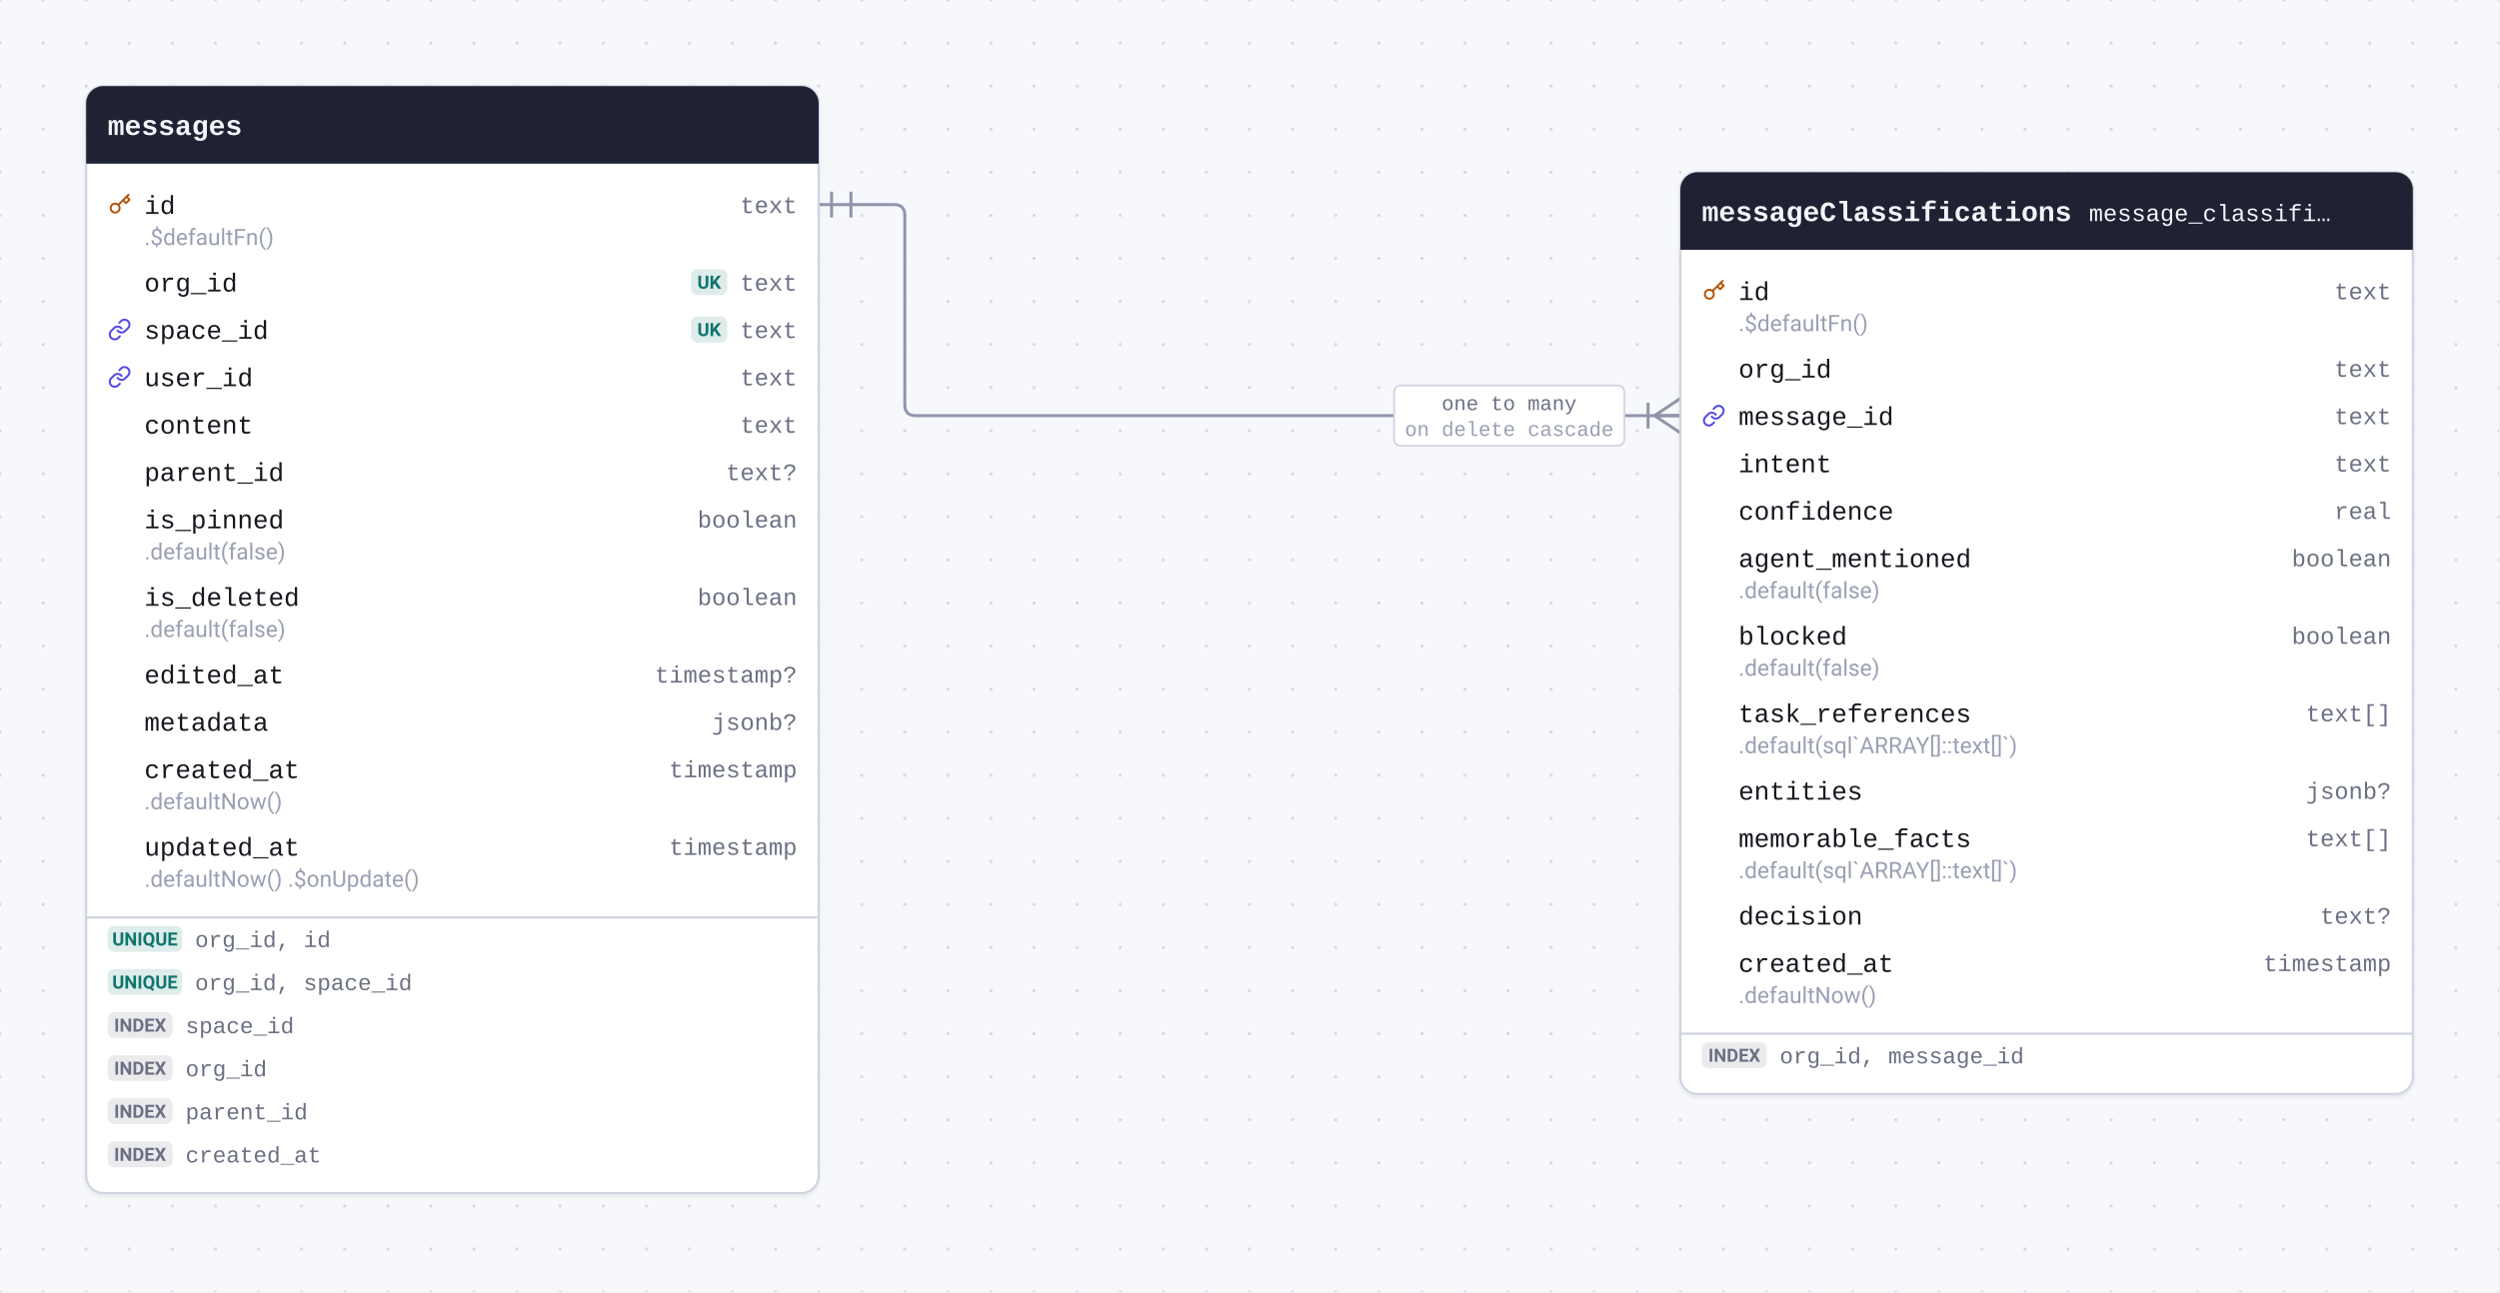
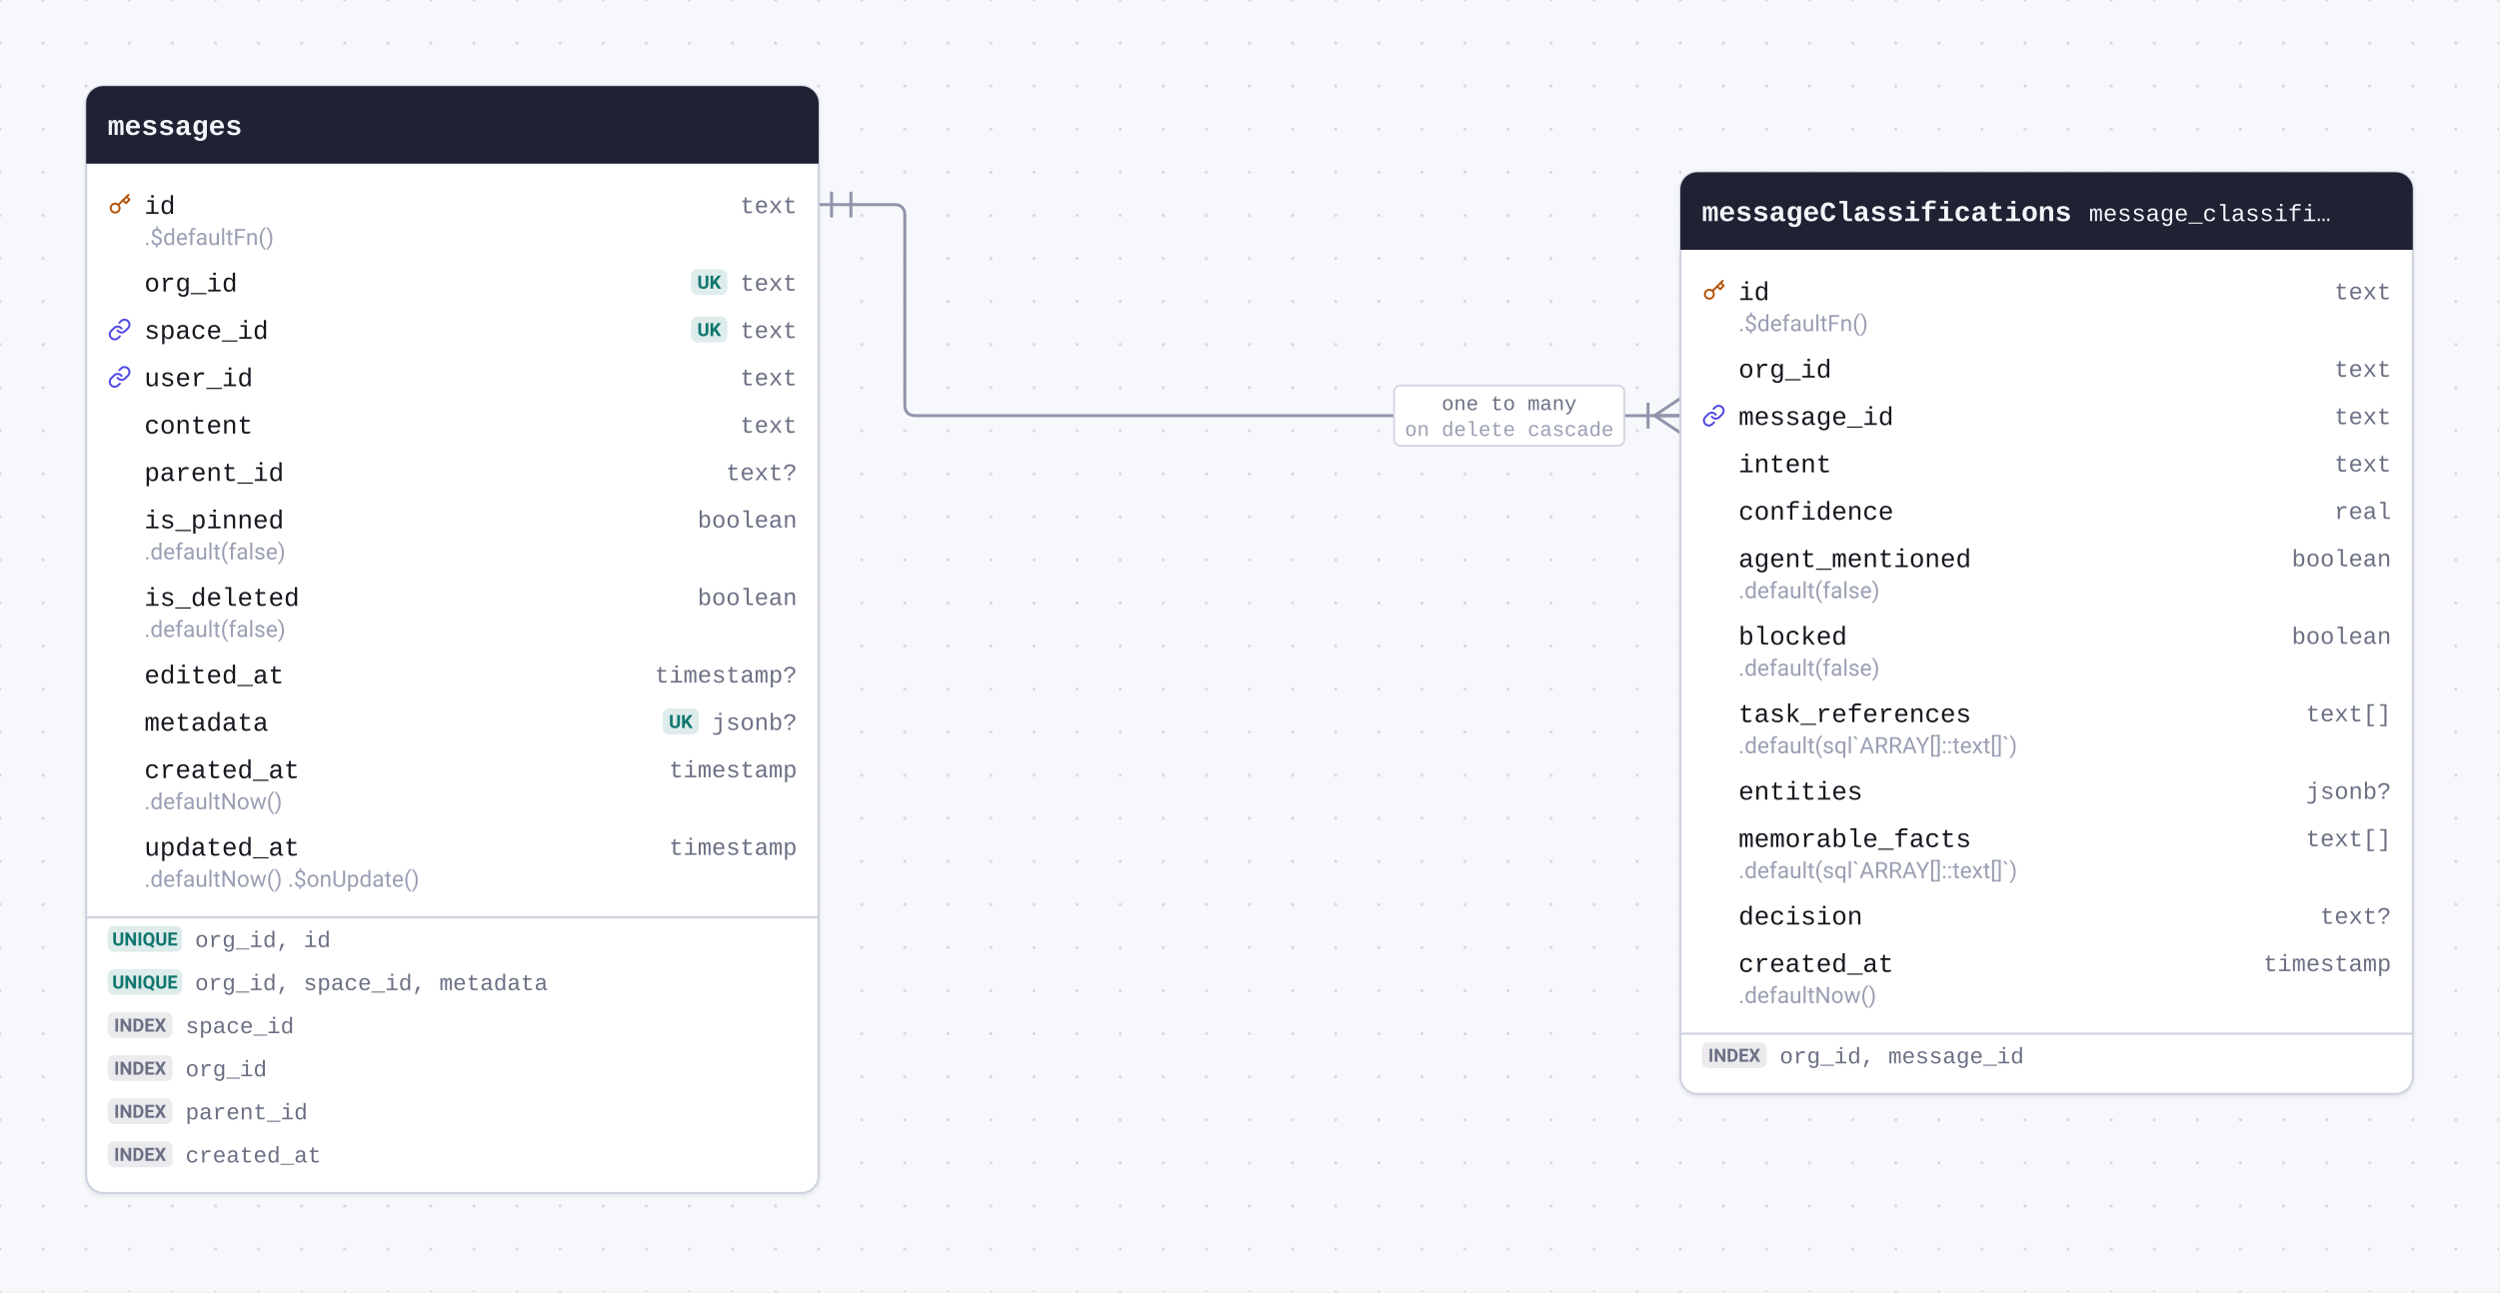
<svg xmlns="http://www.w3.org/2000/svg" width="1160" height="600" viewBox="0 0 1160 600">
  <defs>
    <pattern id="dots" x="-0.7" y="-0.7" width="20" height="20" patternUnits="userSpaceOnUse">
      <circle cx="0.7" cy="0.7" r="0.7" fill="#d4d4dc" />
    </pattern>
    <filter id="node-shadow" x="-5%" y="-5%" width="110%" height="115%">
      <feDropShadow dx="0" dy="1" stdDeviation="1" flood-color="#000000" flood-opacity="0.08" />
    </filter>
  </defs>
  <rect x="0" y="0" width="1160" height="600" fill="#f7f8fb" />
  <rect x="0" y="0" width="1160" height="600" fill="url(#dots)" />
  <g class="relation-edge">
    <path d="M380 95L400 95L 415,95Q 420,95 420,100L 420,188Q 420,193 425,193L760 193L780 193" fill="none" stroke="#9095ab" stroke-width="1.4" />
    <g transform="translate(380 95) scale(-1 1)" fill="none" stroke="#9095ab" stroke-width="1.4">
      <path d="M-6 -6 L-6 6" />
      <path d="M-15 -6 L-15 6" />
    </g>
    <g transform="translate(780 193)" fill="none" stroke="#9095ab" stroke-width="1.4">
      <path d="M0 -8 L-12 0 L0 8 M-12 0 L0 0" />
      <path d="M-15 -6 L-15 6" />
    </g>
  </g>
  <g class="model-node">
    <clipPath id="node-clip-0">
      <rect x="40" y="40" width="340" height="514" rx="8" />
    </clipPath>
    <rect x="40" y="40" width="340" height="514" rx="8" fill="#ffffff" stroke="#cfd3e0" filter="url(#node-shadow)" />
    <rect x="40" y="40" width="340" height="36" fill="#1f2233" clip-path="url(#node-clip-0)" />
    <text x="50" y="62.68" font-family="ui-monospace, SF Mono, Menlo, Consolas, Liberation Mono, DejaVu Sans Mono, monospace" font-size="13" font-weight="700" fill="#f4f5fa">messages</text>
    <g transform="translate(50 89.5) scale(0.46)" fill="none" stroke="#b45309" stroke-width="2" stroke-linecap="round" stroke-linejoin="round">
      <circle cx="7.5" cy="15.5" r="4.5" />
      <path d="m21 2-9.6 9.6" />
      <path d="m15.5 7.5 3 3L22 7l-3-3" />
    </g>
    <text x="67" y="99.32" font-family="ui-monospace, SF Mono, Menlo, Consolas, Liberation Mono, DejaVu Sans Mono, monospace" font-size="12" fill="#16181f">id</text>
    <text x="370" y="98.96" font-family="ui-monospace, SF Mono, Menlo, Consolas, Liberation Mono, DejaVu Sans Mono, monospace" font-size="11" text-anchor="end" fill="#6b7084">text</text>
    <text x="67" y="113.78" font-family="ui-sans-serif, -apple-system, Segoe UI, Roboto, Helvetica Neue, Arial, DejaVu Sans, sans-serif" font-size="10.5" fill="#9a9fb3">.$defaultFn()</text>
    <rect x="320.76" y="125" width="16.84" height="12" rx="3" fill="#0f766e" fill-opacity="0.14" />
    <text x="329.18" y="134.06" font-family="ui-sans-serif, -apple-system, Segoe UI, Roboto, Helvetica Neue, Arial, DejaVu Sans, sans-serif" font-size="8.5" font-weight="600" text-anchor="middle" fill="#0f766e">UK</text>
    <text x="67" y="135.32" font-family="ui-monospace, SF Mono, Menlo, Consolas, Liberation Mono, DejaVu Sans Mono, monospace" font-size="12" fill="#16181f">org_id</text>
    <text x="370" y="134.96" font-family="ui-monospace, SF Mono, Menlo, Consolas, Liberation Mono, DejaVu Sans Mono, monospace" font-size="11" text-anchor="end" fill="#6b7084">text</text>
    <g transform="translate(50 147.5) scale(0.46)" fill="none" stroke="#4f46e5" stroke-width="2" stroke-linecap="round" stroke-linejoin="round">
      <path d="M10 13a5 5 0 0 0 7.54.54l3-3a5 5 0 0 0-7.07-7.07l-1.72 1.71" />
      <path d="M14 11a5 5 0 0 0-7.54-.54l-3 3a5 5 0 0 0 7.07 7.07l1.71-1.71" />
    </g>
    <rect x="320.76" y="147" width="16.84" height="12" rx="3" fill="#0f766e" fill-opacity="0.14" />
    <text x="329.18" y="156.06" font-family="ui-sans-serif, -apple-system, Segoe UI, Roboto, Helvetica Neue, Arial, DejaVu Sans, sans-serif" font-size="8.5" font-weight="600" text-anchor="middle" fill="#0f766e">UK</text>
    <text x="67" y="157.32" font-family="ui-monospace, SF Mono, Menlo, Consolas, Liberation Mono, DejaVu Sans Mono, monospace" font-size="12" fill="#16181f">space_id</text>
    <text x="370" y="156.96" font-family="ui-monospace, SF Mono, Menlo, Consolas, Liberation Mono, DejaVu Sans Mono, monospace" font-size="11" text-anchor="end" fill="#6b7084">text</text>
    <g transform="translate(50 169.5) scale(0.46)" fill="none" stroke="#4f46e5" stroke-width="2" stroke-linecap="round" stroke-linejoin="round">
      <path d="M10 13a5 5 0 0 0 7.54.54l3-3a5 5 0 0 0-7.07-7.07l-1.72 1.71" />
      <path d="M14 11a5 5 0 0 0-7.54-.54l-3 3a5 5 0 0 0 7.07 7.07l1.71-1.71" />
    </g>
    <text x="67" y="179.32" font-family="ui-monospace, SF Mono, Menlo, Consolas, Liberation Mono, DejaVu Sans Mono, monospace" font-size="12" fill="#16181f">user_id</text>
    <text x="370" y="178.96" font-family="ui-monospace, SF Mono, Menlo, Consolas, Liberation Mono, DejaVu Sans Mono, monospace" font-size="11" text-anchor="end" fill="#6b7084">text</text>
    <text x="67" y="201.32" font-family="ui-monospace, SF Mono, Menlo, Consolas, Liberation Mono, DejaVu Sans Mono, monospace" font-size="12" fill="#16181f">content</text>
    <text x="370" y="200.96" font-family="ui-monospace, SF Mono, Menlo, Consolas, Liberation Mono, DejaVu Sans Mono, monospace" font-size="11" text-anchor="end" fill="#6b7084">text</text>
    <text x="67" y="223.32" font-family="ui-monospace, SF Mono, Menlo, Consolas, Liberation Mono, DejaVu Sans Mono, monospace" font-size="12" fill="#16181f">parent_id</text>
    <text x="370" y="222.96" font-family="ui-monospace, SF Mono, Menlo, Consolas, Liberation Mono, DejaVu Sans Mono, monospace" font-size="11" text-anchor="end" fill="#6b7084">text?</text>
    <text x="67" y="245.32" font-family="ui-monospace, SF Mono, Menlo, Consolas, Liberation Mono, DejaVu Sans Mono, monospace" font-size="12" fill="#16181f">is_pinned</text>
    <text x="370" y="244.96" font-family="ui-monospace, SF Mono, Menlo, Consolas, Liberation Mono, DejaVu Sans Mono, monospace" font-size="11" text-anchor="end" fill="#6b7084">boolean</text>
    <text x="67" y="259.78" font-family="ui-sans-serif, -apple-system, Segoe UI, Roboto, Helvetica Neue, Arial, DejaVu Sans, sans-serif" font-size="10.5" fill="#9a9fb3">.default(false)</text>
    <text x="67" y="281.32" font-family="ui-monospace, SF Mono, Menlo, Consolas, Liberation Mono, DejaVu Sans Mono, monospace" font-size="12" fill="#16181f">is_deleted</text>
    <text x="370" y="280.96" font-family="ui-monospace, SF Mono, Menlo, Consolas, Liberation Mono, DejaVu Sans Mono, monospace" font-size="11" text-anchor="end" fill="#6b7084">boolean</text>
    <text x="67" y="295.78" font-family="ui-sans-serif, -apple-system, Segoe UI, Roboto, Helvetica Neue, Arial, DejaVu Sans, sans-serif" font-size="10.5" fill="#9a9fb3">.default(false)</text>
    <text x="67" y="317.32" font-family="ui-monospace, SF Mono, Menlo, Consolas, Liberation Mono, DejaVu Sans Mono, monospace" font-size="12" fill="#16181f">edited_at</text>
    <text x="370" y="316.96" font-family="ui-monospace, SF Mono, Menlo, Consolas, Liberation Mono, DejaVu Sans Mono, monospace" font-size="11" text-anchor="end" fill="#6b7084">timestamp?</text>
+     <rect x="307.56" y="329" width="16.84" height="12" rx="3" fill="#0f766e" fill-opacity="0.14" />
+     <text x="315.98" y="338.06" font-family="ui-sans-serif, -apple-system, Segoe UI, Roboto, Helvetica Neue, Arial, DejaVu Sans, sans-serif" font-size="8.5" font-weight="600" text-anchor="middle" fill="#0f766e">UK</text>
    <text x="67" y="339.32" font-family="ui-monospace, SF Mono, Menlo, Consolas, Liberation Mono, DejaVu Sans Mono, monospace" font-size="12" fill="#16181f">metadata</text>
    <text x="370" y="338.96" font-family="ui-monospace, SF Mono, Menlo, Consolas, Liberation Mono, DejaVu Sans Mono, monospace" font-size="11" text-anchor="end" fill="#6b7084">jsonb?</text>
    <text x="67" y="361.32" font-family="ui-monospace, SF Mono, Menlo, Consolas, Liberation Mono, DejaVu Sans Mono, monospace" font-size="12" fill="#16181f">created_at</text>
    <text x="370" y="360.96" font-family="ui-monospace, SF Mono, Menlo, Consolas, Liberation Mono, DejaVu Sans Mono, monospace" font-size="11" text-anchor="end" fill="#6b7084">timestamp</text>
    <text x="67" y="375.78" font-family="ui-sans-serif, -apple-system, Segoe UI, Roboto, Helvetica Neue, Arial, DejaVu Sans, sans-serif" font-size="10.5" fill="#9a9fb3">.defaultNow()</text>
    <text x="67" y="397.32" font-family="ui-monospace, SF Mono, Menlo, Consolas, Liberation Mono, DejaVu Sans Mono, monospace" font-size="12" fill="#16181f">updated_at</text>
    <text x="370" y="396.96" font-family="ui-monospace, SF Mono, Menlo, Consolas, Liberation Mono, DejaVu Sans Mono, monospace" font-size="11" text-anchor="end" fill="#6b7084">timestamp</text>
    <text x="67" y="411.78" font-family="ui-sans-serif, -apple-system, Segoe UI, Roboto, Helvetica Neue, Arial, DejaVu Sans, sans-serif" font-size="10.5" fill="#9a9fb3">.defaultNow() .$onUpdate()</text>
    <path d="M40 426H380" stroke="#cfd3e0" stroke-width="1" />
    <rect x="50" y="430" width="34.52" height="12" rx="3" fill="#0f766e" fill-opacity="0.14" />
    <text x="67.26" y="439.06" font-family="ui-sans-serif, -apple-system, Segoe UI, Roboto, Helvetica Neue, Arial, DejaVu Sans, sans-serif" font-size="8.5" font-weight="600" text-anchor="middle" fill="#0f766e">UNIQUE</text>
    <text x="90.52" y="439.78" font-family="ui-monospace, SF Mono, Menlo, Consolas, Liberation Mono, DejaVu Sans Mono, monospace" font-size="10.5" fill="#6b7084">org_id, id</text>
    <rect x="50" y="450" width="34.52" height="12" rx="3" fill="#0f766e" fill-opacity="0.14" />
    <text x="67.26" y="459.06" font-family="ui-sans-serif, -apple-system, Segoe UI, Roboto, Helvetica Neue, Arial, DejaVu Sans, sans-serif" font-size="8.5" font-weight="600" text-anchor="middle" fill="#0f766e">UNIQUE</text>
-     <text x="90.52" y="459.78" font-family="ui-monospace, SF Mono, Menlo, Consolas, Liberation Mono, DejaVu Sans Mono, monospace" font-size="10.5" fill="#6b7084">org_id, space_id</text>
+     <text x="90.52" y="459.78" font-family="ui-monospace, SF Mono, Menlo, Consolas, Liberation Mono, DejaVu Sans Mono, monospace" font-size="10.5" fill="#6b7084">org_id, space_id, metadata</text>
    <rect x="50" y="470" width="30.1" height="12" rx="3" fill="#6b7084" fill-opacity="0.14" />
    <text x="65.05" y="479.06" font-family="ui-sans-serif, -apple-system, Segoe UI, Roboto, Helvetica Neue, Arial, DejaVu Sans, sans-serif" font-size="8.5" font-weight="600" text-anchor="middle" fill="#6b7084">INDEX</text>
    <text x="86.1" y="479.78" font-family="ui-monospace, SF Mono, Menlo, Consolas, Liberation Mono, DejaVu Sans Mono, monospace" font-size="10.5" fill="#6b7084">space_id</text>
    <rect x="50" y="490" width="30.1" height="12" rx="3" fill="#6b7084" fill-opacity="0.14" />
    <text x="65.05" y="499.06" font-family="ui-sans-serif, -apple-system, Segoe UI, Roboto, Helvetica Neue, Arial, DejaVu Sans, sans-serif" font-size="8.5" font-weight="600" text-anchor="middle" fill="#6b7084">INDEX</text>
    <text x="86.1" y="499.78" font-family="ui-monospace, SF Mono, Menlo, Consolas, Liberation Mono, DejaVu Sans Mono, monospace" font-size="10.5" fill="#6b7084">org_id</text>
    <rect x="50" y="510" width="30.1" height="12" rx="3" fill="#6b7084" fill-opacity="0.14" />
    <text x="65.05" y="519.06" font-family="ui-sans-serif, -apple-system, Segoe UI, Roboto, Helvetica Neue, Arial, DejaVu Sans, sans-serif" font-size="8.5" font-weight="600" text-anchor="middle" fill="#6b7084">INDEX</text>
    <text x="86.1" y="519.78" font-family="ui-monospace, SF Mono, Menlo, Consolas, Liberation Mono, DejaVu Sans Mono, monospace" font-size="10.5" fill="#6b7084">parent_id</text>
    <rect x="50" y="530" width="30.1" height="12" rx="3" fill="#6b7084" fill-opacity="0.14" />
    <text x="65.05" y="539.06" font-family="ui-sans-serif, -apple-system, Segoe UI, Roboto, Helvetica Neue, Arial, DejaVu Sans, sans-serif" font-size="8.5" font-weight="600" text-anchor="middle" fill="#6b7084">INDEX</text>
    <text x="86.1" y="539.78" font-family="ui-monospace, SF Mono, Menlo, Consolas, Liberation Mono, DejaVu Sans Mono, monospace" font-size="10.5" fill="#6b7084">created_at</text>
  </g>
  <g class="model-node">
    <clipPath id="node-clip-1">
      <rect x="780" y="80" width="340" height="428" rx="8" />
    </clipPath>
    <rect x="780" y="80" width="340" height="428" rx="8" fill="#ffffff" stroke="#cfd3e0" filter="url(#node-shadow)" />
    <rect x="780" y="80" width="340" height="36" fill="#1f2233" clip-path="url(#node-clip-1)" />
    <text x="790" y="102.68" font-family="ui-monospace, SF Mono, Menlo, Consolas, Liberation Mono, DejaVu Sans Mono, monospace" font-size="13" font-weight="700" fill="#f4f5fa">messageClassifications<tspan dx="8" font-size="11" font-weight="400" opacity="0.6">message_classifi…</tspan>
    </text>
    <g transform="translate(790 129.5) scale(0.46)" fill="none" stroke="#b45309" stroke-width="2" stroke-linecap="round" stroke-linejoin="round">
      <circle cx="7.5" cy="15.5" r="4.5" />
      <path d="m21 2-9.6 9.6" />
      <path d="m15.5 7.5 3 3L22 7l-3-3" />
    </g>
    <text x="807" y="139.32" font-family="ui-monospace, SF Mono, Menlo, Consolas, Liberation Mono, DejaVu Sans Mono, monospace" font-size="12" fill="#16181f">id</text>
    <text x="1110" y="138.96" font-family="ui-monospace, SF Mono, Menlo, Consolas, Liberation Mono, DejaVu Sans Mono, monospace" font-size="11" text-anchor="end" fill="#6b7084">text</text>
    <text x="807" y="153.78" font-family="ui-sans-serif, -apple-system, Segoe UI, Roboto, Helvetica Neue, Arial, DejaVu Sans, sans-serif" font-size="10.5" fill="#9a9fb3">.$defaultFn()</text>
    <text x="807" y="175.32" font-family="ui-monospace, SF Mono, Menlo, Consolas, Liberation Mono, DejaVu Sans Mono, monospace" font-size="12" fill="#16181f">org_id</text>
    <text x="1110" y="174.96" font-family="ui-monospace, SF Mono, Menlo, Consolas, Liberation Mono, DejaVu Sans Mono, monospace" font-size="11" text-anchor="end" fill="#6b7084">text</text>
    <g transform="translate(790 187.5) scale(0.46)" fill="none" stroke="#4f46e5" stroke-width="2" stroke-linecap="round" stroke-linejoin="round">
      <path d="M10 13a5 5 0 0 0 7.54.54l3-3a5 5 0 0 0-7.07-7.07l-1.72 1.71" />
      <path d="M14 11a5 5 0 0 0-7.54-.54l-3 3a5 5 0 0 0 7.07 7.07l1.71-1.71" />
    </g>
    <text x="807" y="197.32" font-family="ui-monospace, SF Mono, Menlo, Consolas, Liberation Mono, DejaVu Sans Mono, monospace" font-size="12" fill="#16181f">message_id</text>
    <text x="1110" y="196.96" font-family="ui-monospace, SF Mono, Menlo, Consolas, Liberation Mono, DejaVu Sans Mono, monospace" font-size="11" text-anchor="end" fill="#6b7084">text</text>
    <text x="807" y="219.32" font-family="ui-monospace, SF Mono, Menlo, Consolas, Liberation Mono, DejaVu Sans Mono, monospace" font-size="12" fill="#16181f">intent</text>
    <text x="1110" y="218.96" font-family="ui-monospace, SF Mono, Menlo, Consolas, Liberation Mono, DejaVu Sans Mono, monospace" font-size="11" text-anchor="end" fill="#6b7084">text</text>
    <text x="807" y="241.32" font-family="ui-monospace, SF Mono, Menlo, Consolas, Liberation Mono, DejaVu Sans Mono, monospace" font-size="12" fill="#16181f">confidence</text>
    <text x="1110" y="240.96" font-family="ui-monospace, SF Mono, Menlo, Consolas, Liberation Mono, DejaVu Sans Mono, monospace" font-size="11" text-anchor="end" fill="#6b7084">real</text>
    <text x="807" y="263.32" font-family="ui-monospace, SF Mono, Menlo, Consolas, Liberation Mono, DejaVu Sans Mono, monospace" font-size="12" fill="#16181f">agent_mentioned</text>
    <text x="1110" y="262.96" font-family="ui-monospace, SF Mono, Menlo, Consolas, Liberation Mono, DejaVu Sans Mono, monospace" font-size="11" text-anchor="end" fill="#6b7084">boolean</text>
    <text x="807" y="277.78" font-family="ui-sans-serif, -apple-system, Segoe UI, Roboto, Helvetica Neue, Arial, DejaVu Sans, sans-serif" font-size="10.5" fill="#9a9fb3">.default(false)</text>
    <text x="807" y="299.32" font-family="ui-monospace, SF Mono, Menlo, Consolas, Liberation Mono, DejaVu Sans Mono, monospace" font-size="12" fill="#16181f">blocked</text>
    <text x="1110" y="298.96" font-family="ui-monospace, SF Mono, Menlo, Consolas, Liberation Mono, DejaVu Sans Mono, monospace" font-size="11" text-anchor="end" fill="#6b7084">boolean</text>
    <text x="807" y="313.78" font-family="ui-sans-serif, -apple-system, Segoe UI, Roboto, Helvetica Neue, Arial, DejaVu Sans, sans-serif" font-size="10.5" fill="#9a9fb3">.default(false)</text>
    <text x="807" y="335.32" font-family="ui-monospace, SF Mono, Menlo, Consolas, Liberation Mono, DejaVu Sans Mono, monospace" font-size="12" fill="#16181f">task_references</text>
    <text x="1110" y="334.96" font-family="ui-monospace, SF Mono, Menlo, Consolas, Liberation Mono, DejaVu Sans Mono, monospace" font-size="11" text-anchor="end" fill="#6b7084">text[]</text>
    <text x="807" y="349.78" font-family="ui-sans-serif, -apple-system, Segoe UI, Roboto, Helvetica Neue, Arial, DejaVu Sans, sans-serif" font-size="10.5" fill="#9a9fb3">.default(sql`ARRAY[]::text[]`)</text>
    <text x="807" y="371.32" font-family="ui-monospace, SF Mono, Menlo, Consolas, Liberation Mono, DejaVu Sans Mono, monospace" font-size="12" fill="#16181f">entities</text>
    <text x="1110" y="370.96" font-family="ui-monospace, SF Mono, Menlo, Consolas, Liberation Mono, DejaVu Sans Mono, monospace" font-size="11" text-anchor="end" fill="#6b7084">jsonb?</text>
    <text x="807" y="393.32" font-family="ui-monospace, SF Mono, Menlo, Consolas, Liberation Mono, DejaVu Sans Mono, monospace" font-size="12" fill="#16181f">memorable_facts</text>
    <text x="1110" y="392.96" font-family="ui-monospace, SF Mono, Menlo, Consolas, Liberation Mono, DejaVu Sans Mono, monospace" font-size="11" text-anchor="end" fill="#6b7084">text[]</text>
    <text x="807" y="407.78" font-family="ui-sans-serif, -apple-system, Segoe UI, Roboto, Helvetica Neue, Arial, DejaVu Sans, sans-serif" font-size="10.5" fill="#9a9fb3">.default(sql`ARRAY[]::text[]`)</text>
    <text x="807" y="429.32" font-family="ui-monospace, SF Mono, Menlo, Consolas, Liberation Mono, DejaVu Sans Mono, monospace" font-size="12" fill="#16181f">decision</text>
    <text x="1110" y="428.96" font-family="ui-monospace, SF Mono, Menlo, Consolas, Liberation Mono, DejaVu Sans Mono, monospace" font-size="11" text-anchor="end" fill="#6b7084">text?</text>
    <text x="807" y="451.32" font-family="ui-monospace, SF Mono, Menlo, Consolas, Liberation Mono, DejaVu Sans Mono, monospace" font-size="12" fill="#16181f">created_at</text>
    <text x="1110" y="450.96" font-family="ui-monospace, SF Mono, Menlo, Consolas, Liberation Mono, DejaVu Sans Mono, monospace" font-size="11" text-anchor="end" fill="#6b7084">timestamp</text>
    <text x="807" y="465.78" font-family="ui-sans-serif, -apple-system, Segoe UI, Roboto, Helvetica Neue, Arial, DejaVu Sans, sans-serif" font-size="10.5" fill="#9a9fb3">.defaultNow()</text>
    <path d="M780 480H1120" stroke="#cfd3e0" stroke-width="1" />
    <rect x="790" y="484" width="30.1" height="12" rx="3" fill="#6b7084" fill-opacity="0.14" />
    <text x="805.05" y="493.06" font-family="ui-sans-serif, -apple-system, Segoe UI, Roboto, Helvetica Neue, Arial, DejaVu Sans, sans-serif" font-size="8.5" font-weight="600" text-anchor="middle" fill="#6b7084">INDEX</text>
    <text x="826.1" y="493.78" font-family="ui-monospace, SF Mono, Menlo, Consolas, Liberation Mono, DejaVu Sans Mono, monospace" font-size="10.5" fill="#6b7084">org_id, message_id</text>
  </g>
  <g class="relation-label">
    <rect x="647.1" y="179" width="106.9" height="28" rx="3" fill="#ffffff" stroke="#cfd3e0" stroke-width="0.8" />
    <text x="700.55" y="190.42" font-family="ui-monospace, SF Mono, Menlo, Consolas, Liberation Mono, DejaVu Sans Mono, monospace" font-size="9.5" text-anchor="middle" fill="#6b7084">one to many</text>
    <text x="700.55" y="202.42" font-family="ui-monospace, SF Mono, Menlo, Consolas, Liberation Mono, DejaVu Sans Mono, monospace" font-size="9.5" text-anchor="middle" fill="#9a9fb3">on delete cascade</text>
  </g>
</svg>
